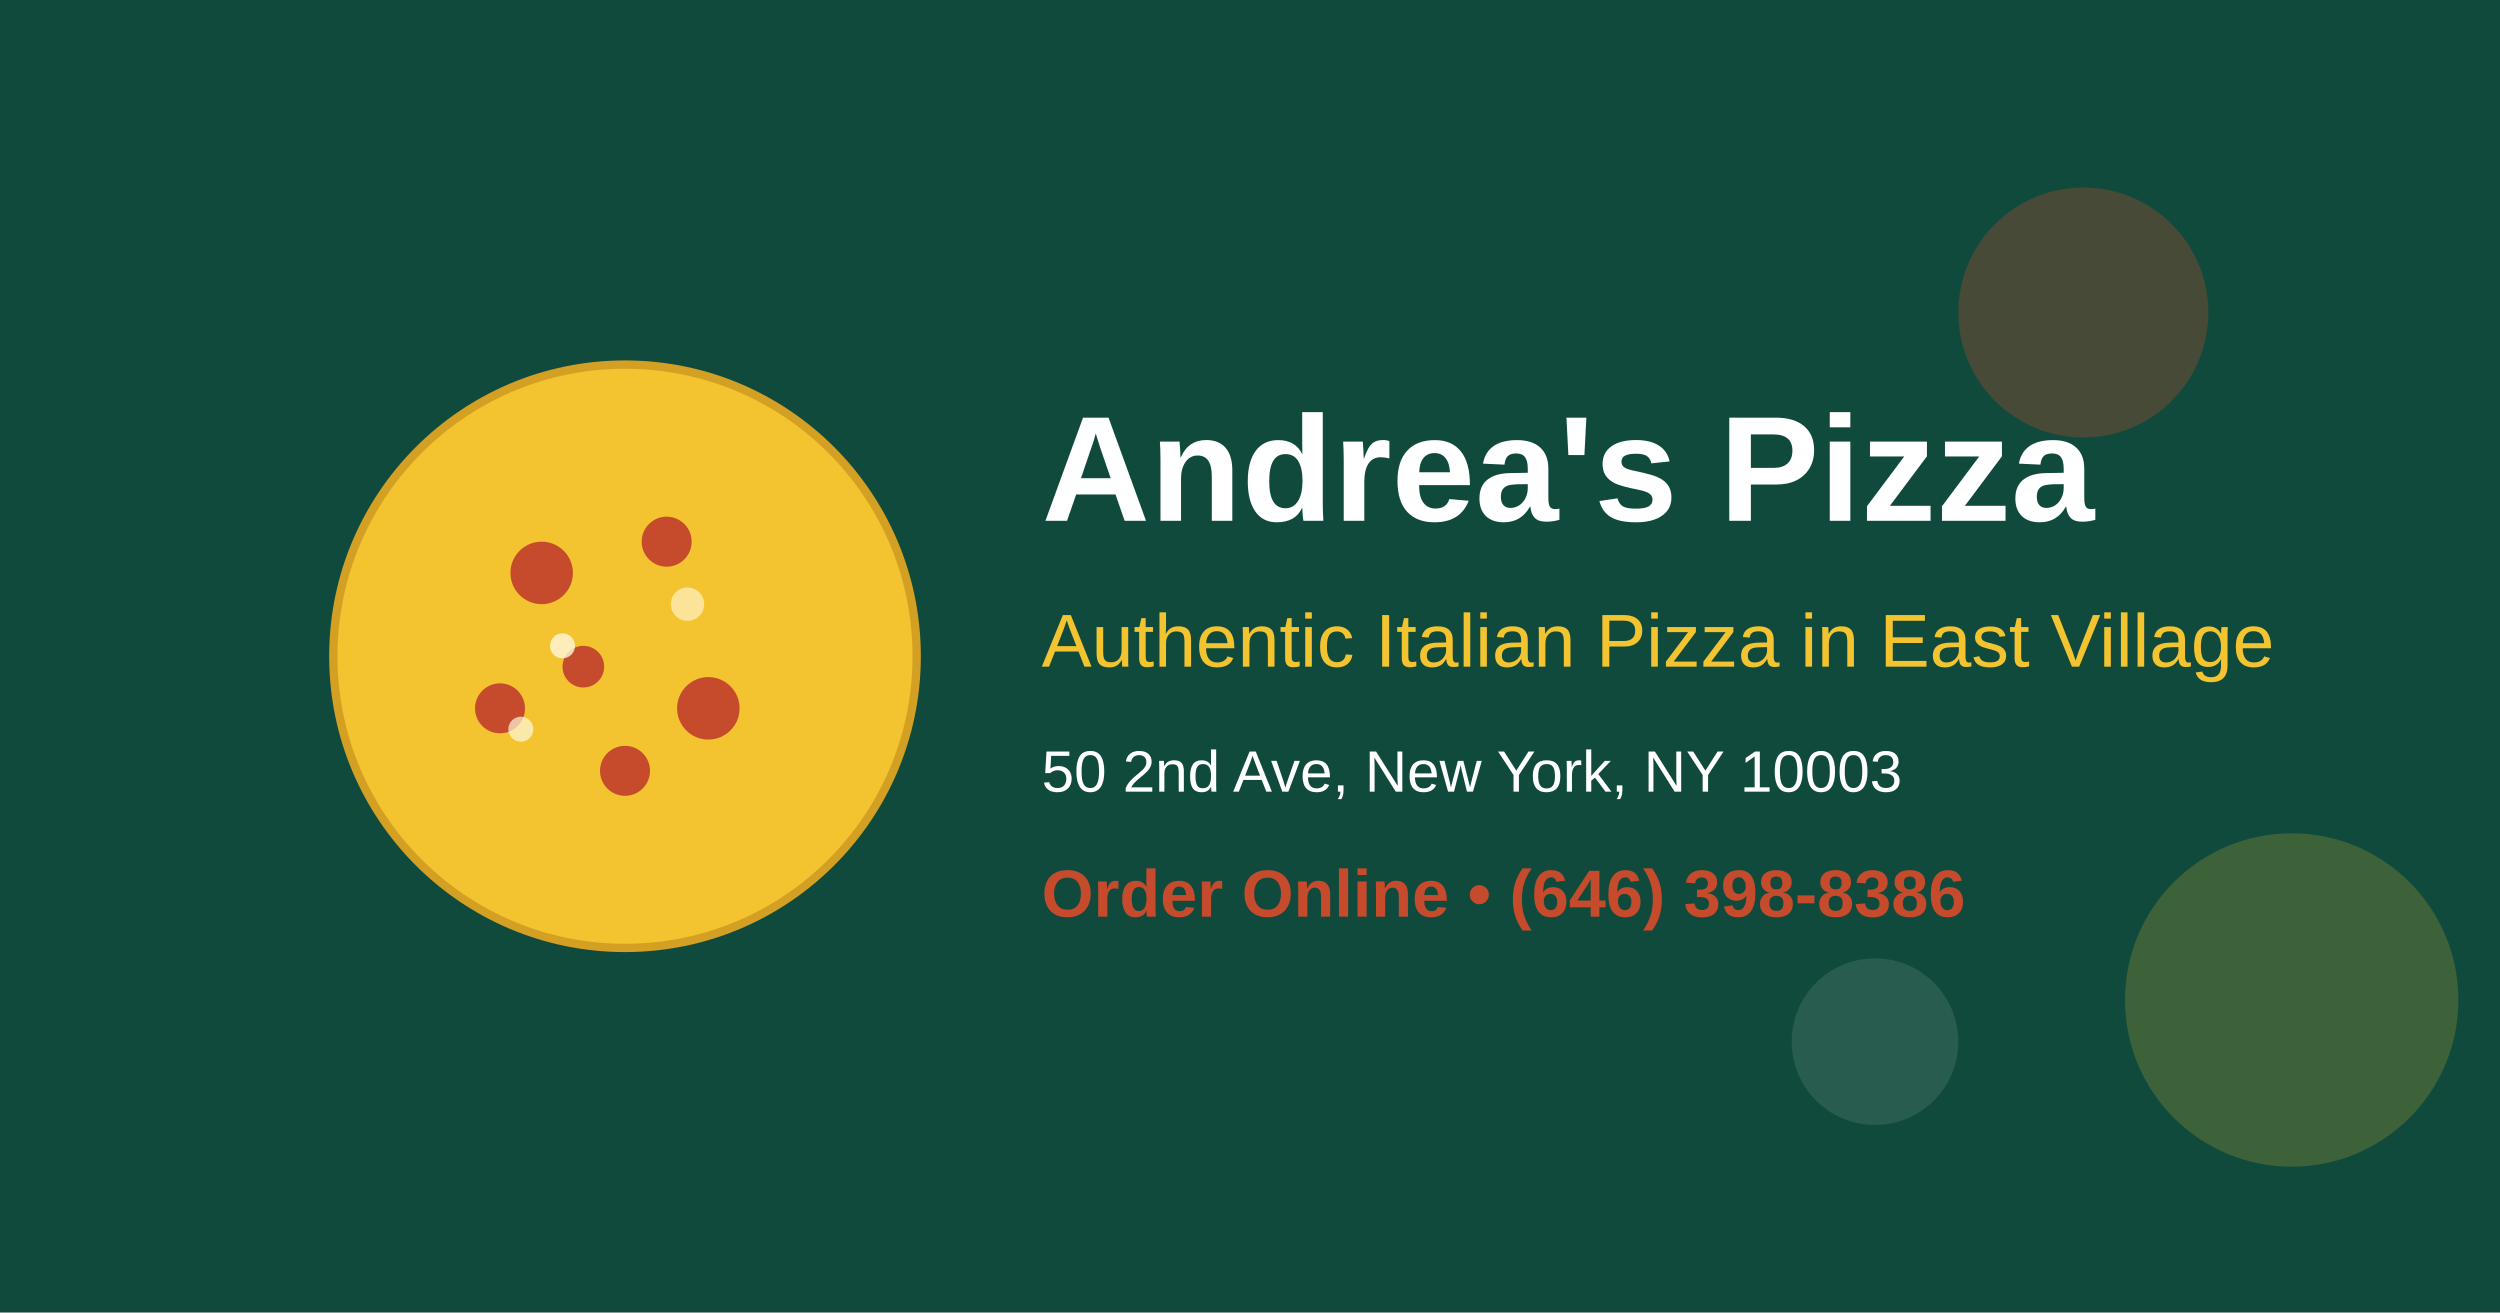
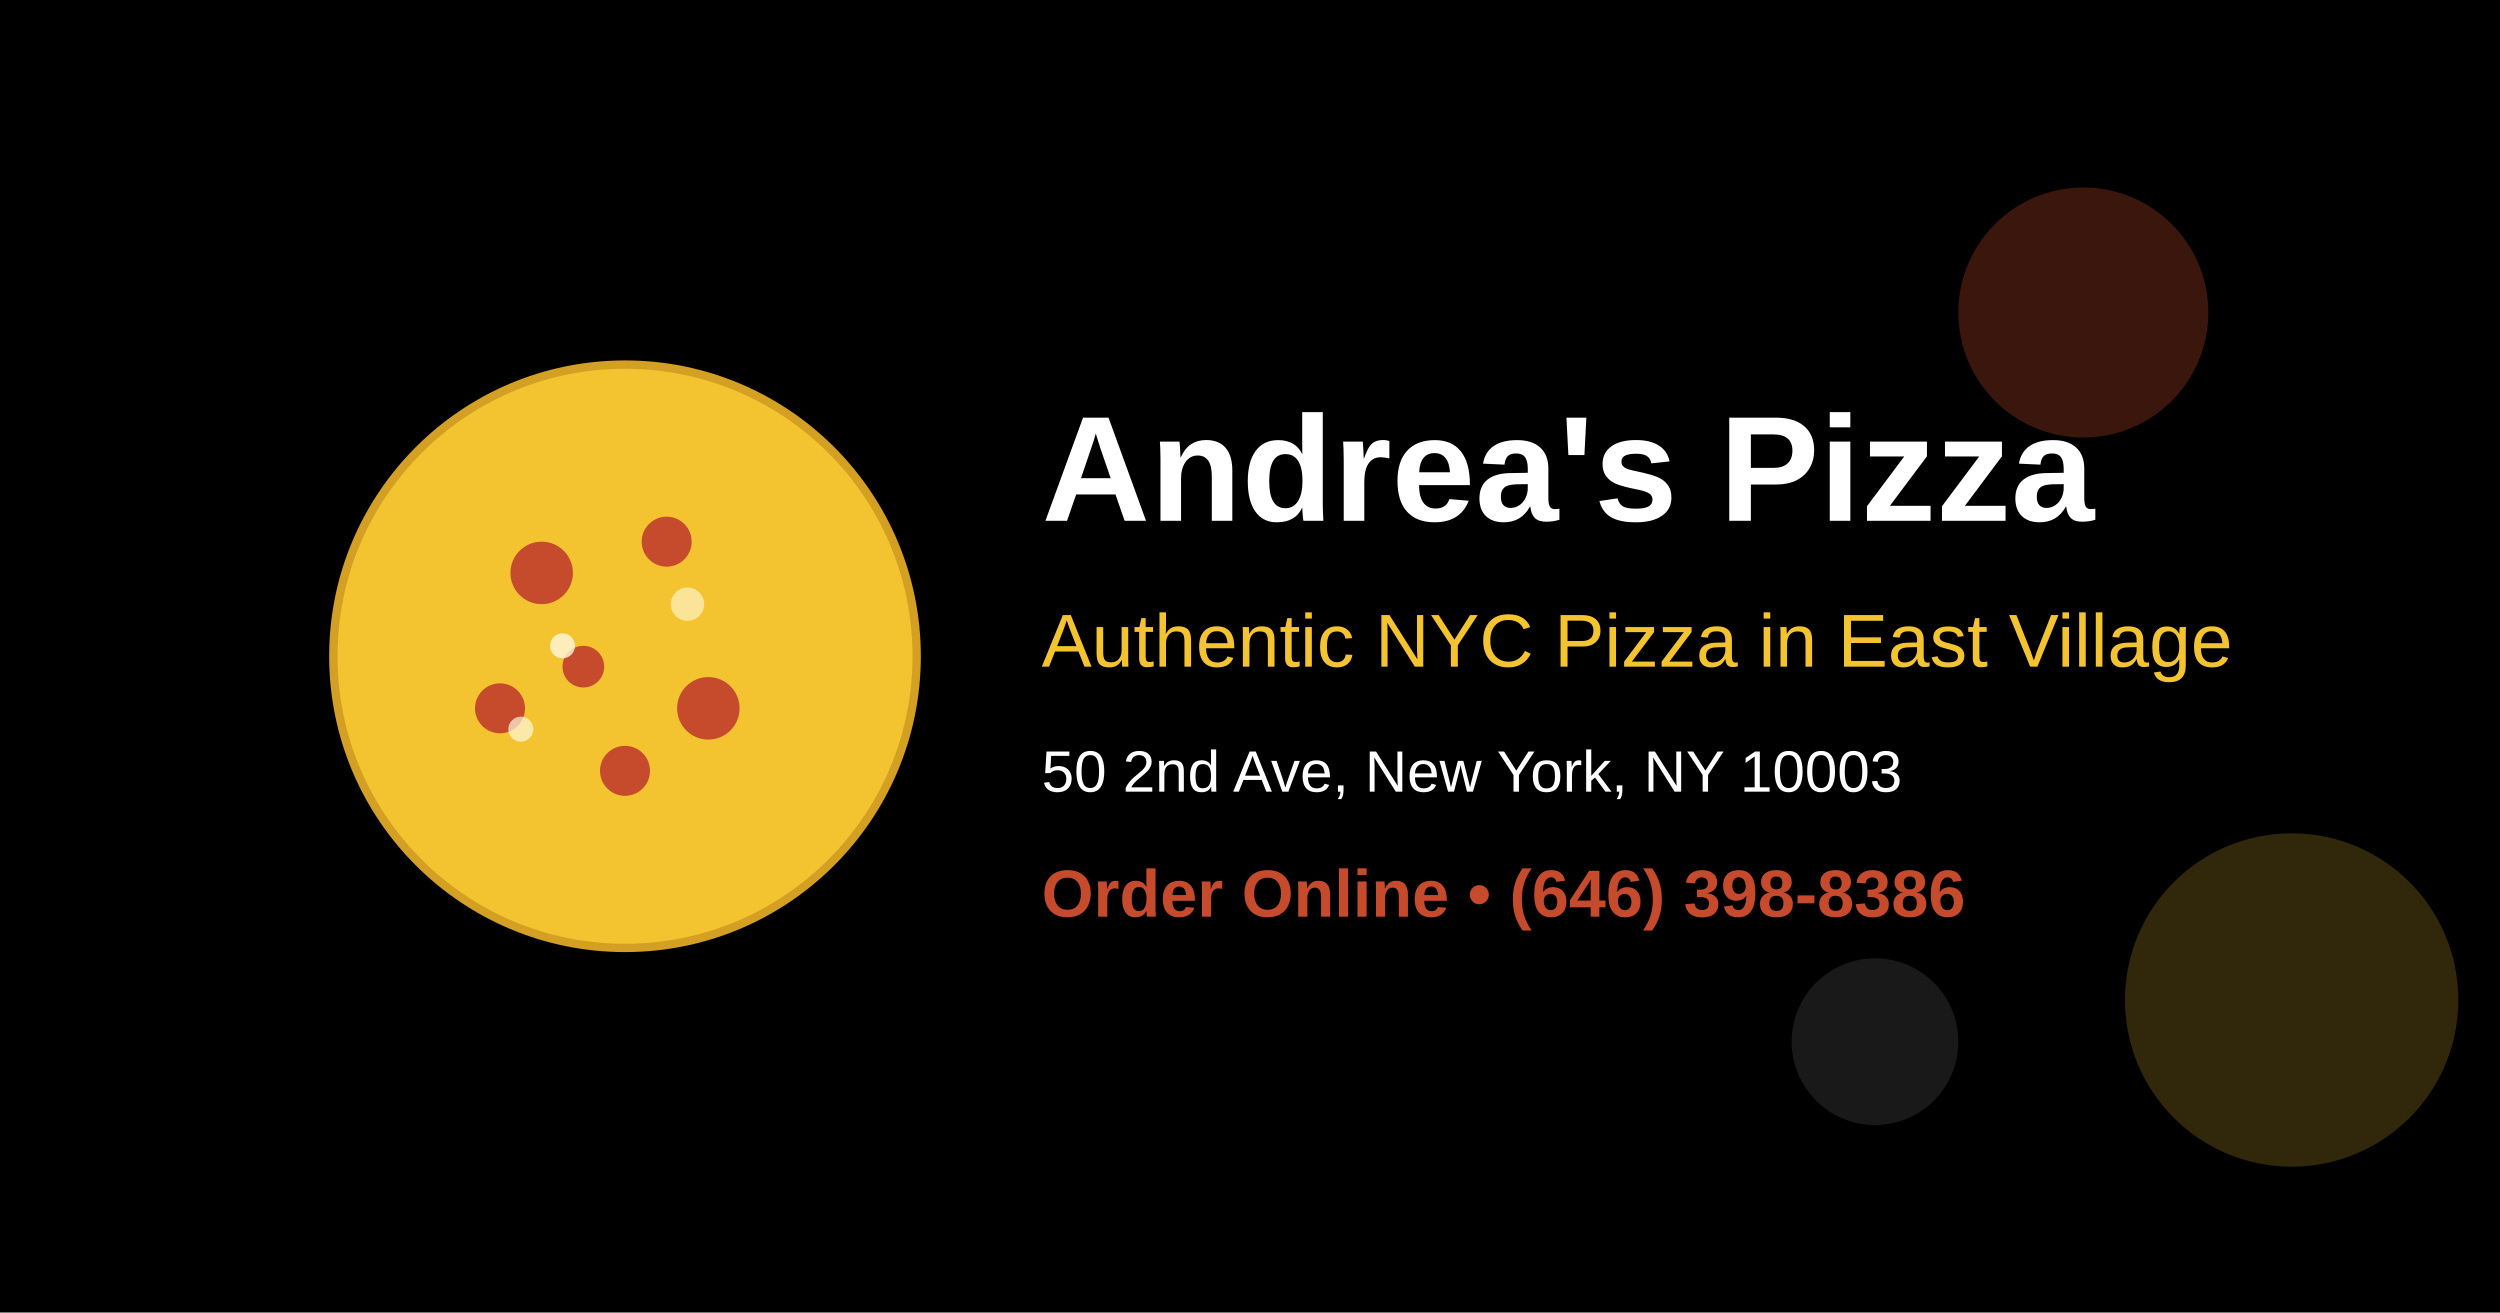
<svg xmlns="http://www.w3.org/2000/svg" width="1200" height="630" viewBox="0 0 1200 630" fill="none">
-   <rect width="1200" height="630" fill="#0F4A3C" />
+   <rect width="1200" height="630" fill="#000000" />
  <circle cx="300" cy="315" r="140" fill="#F4C430" stroke="#D4A024" stroke-width="4" />
  <circle cx="260" cy="275" r="15" fill="#C54B2C" />
  <circle cx="320" cy="260" r="12" fill="#C54B2C" />
  <circle cx="240" cy="340" r="12" fill="#C54B2C" />
  <circle cx="340" cy="340" r="15" fill="#C54B2C" />
  <circle cx="300" cy="370" r="12" fill="#C54B2C" />
  <circle cx="280" cy="320" r="10" fill="#C54B2C" />
  <circle cx="270" cy="310" r="6" fill="#FFF8DC" opacity="0.8" />
  <circle cx="330" cy="290" r="8" fill="#FFF8DC" opacity="0.6" />
  <circle cx="250" cy="350" r="6" fill="#FFF8DC" opacity="0.7" />
  <text x="500" y="250" font-family="Arial, sans-serif" font-size="72" font-weight="bold" fill="white">
    Andrea's Pizza
  </text>
  <text x="500" y="320" font-family="Arial, sans-serif" font-size="36" fill="#F4C430">
-     Authentic Italian Pizza in East Village
+     Authentic NYC Pizza in East Village
  </text>
  <text x="500" y="380" font-family="Arial, sans-serif" font-size="28" fill="white">
    50 2nd Ave, New York, NY 10003
  </text>
  <text x="500" y="440" font-family="Arial, sans-serif" font-size="32" font-weight="bold" fill="#C54B2C">
    Order Online • (646) 398-8386
  </text>
  <circle cx="1000" cy="150" r="60" fill="#C54B2C" opacity="0.3" />
  <circle cx="1100" cy="480" r="80" fill="#F4C430" opacity="0.2" />
  <circle cx="900" cy="500" r="40" fill="white" opacity="0.1" />
</svg>
